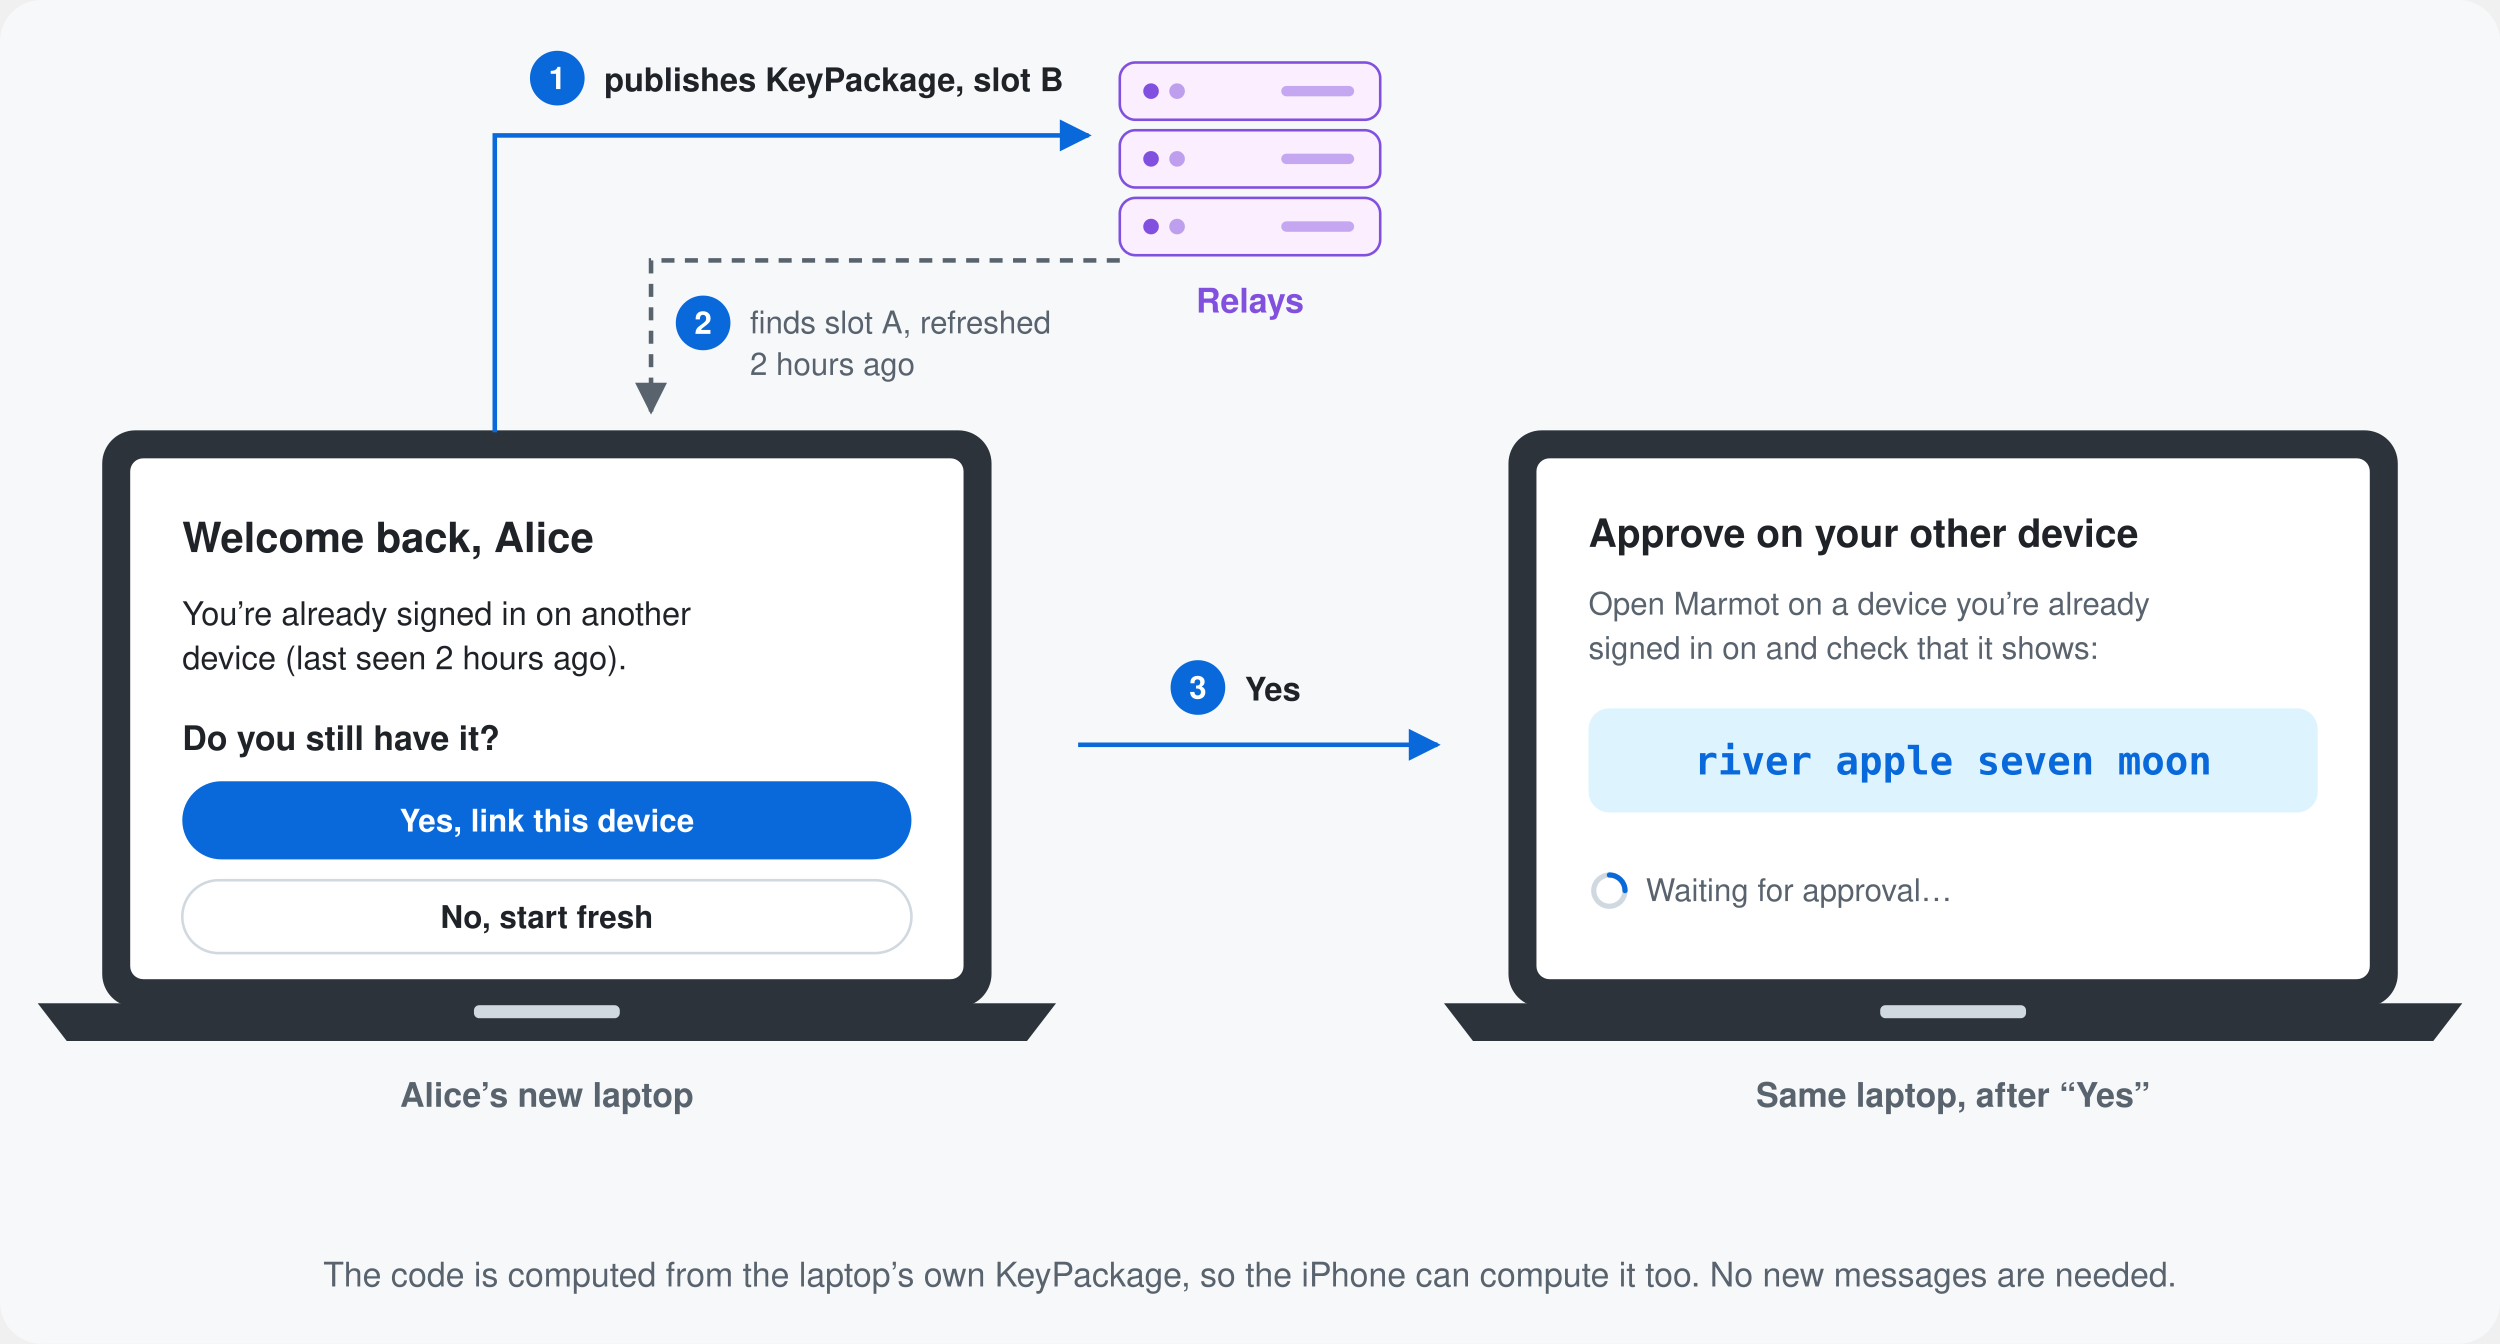
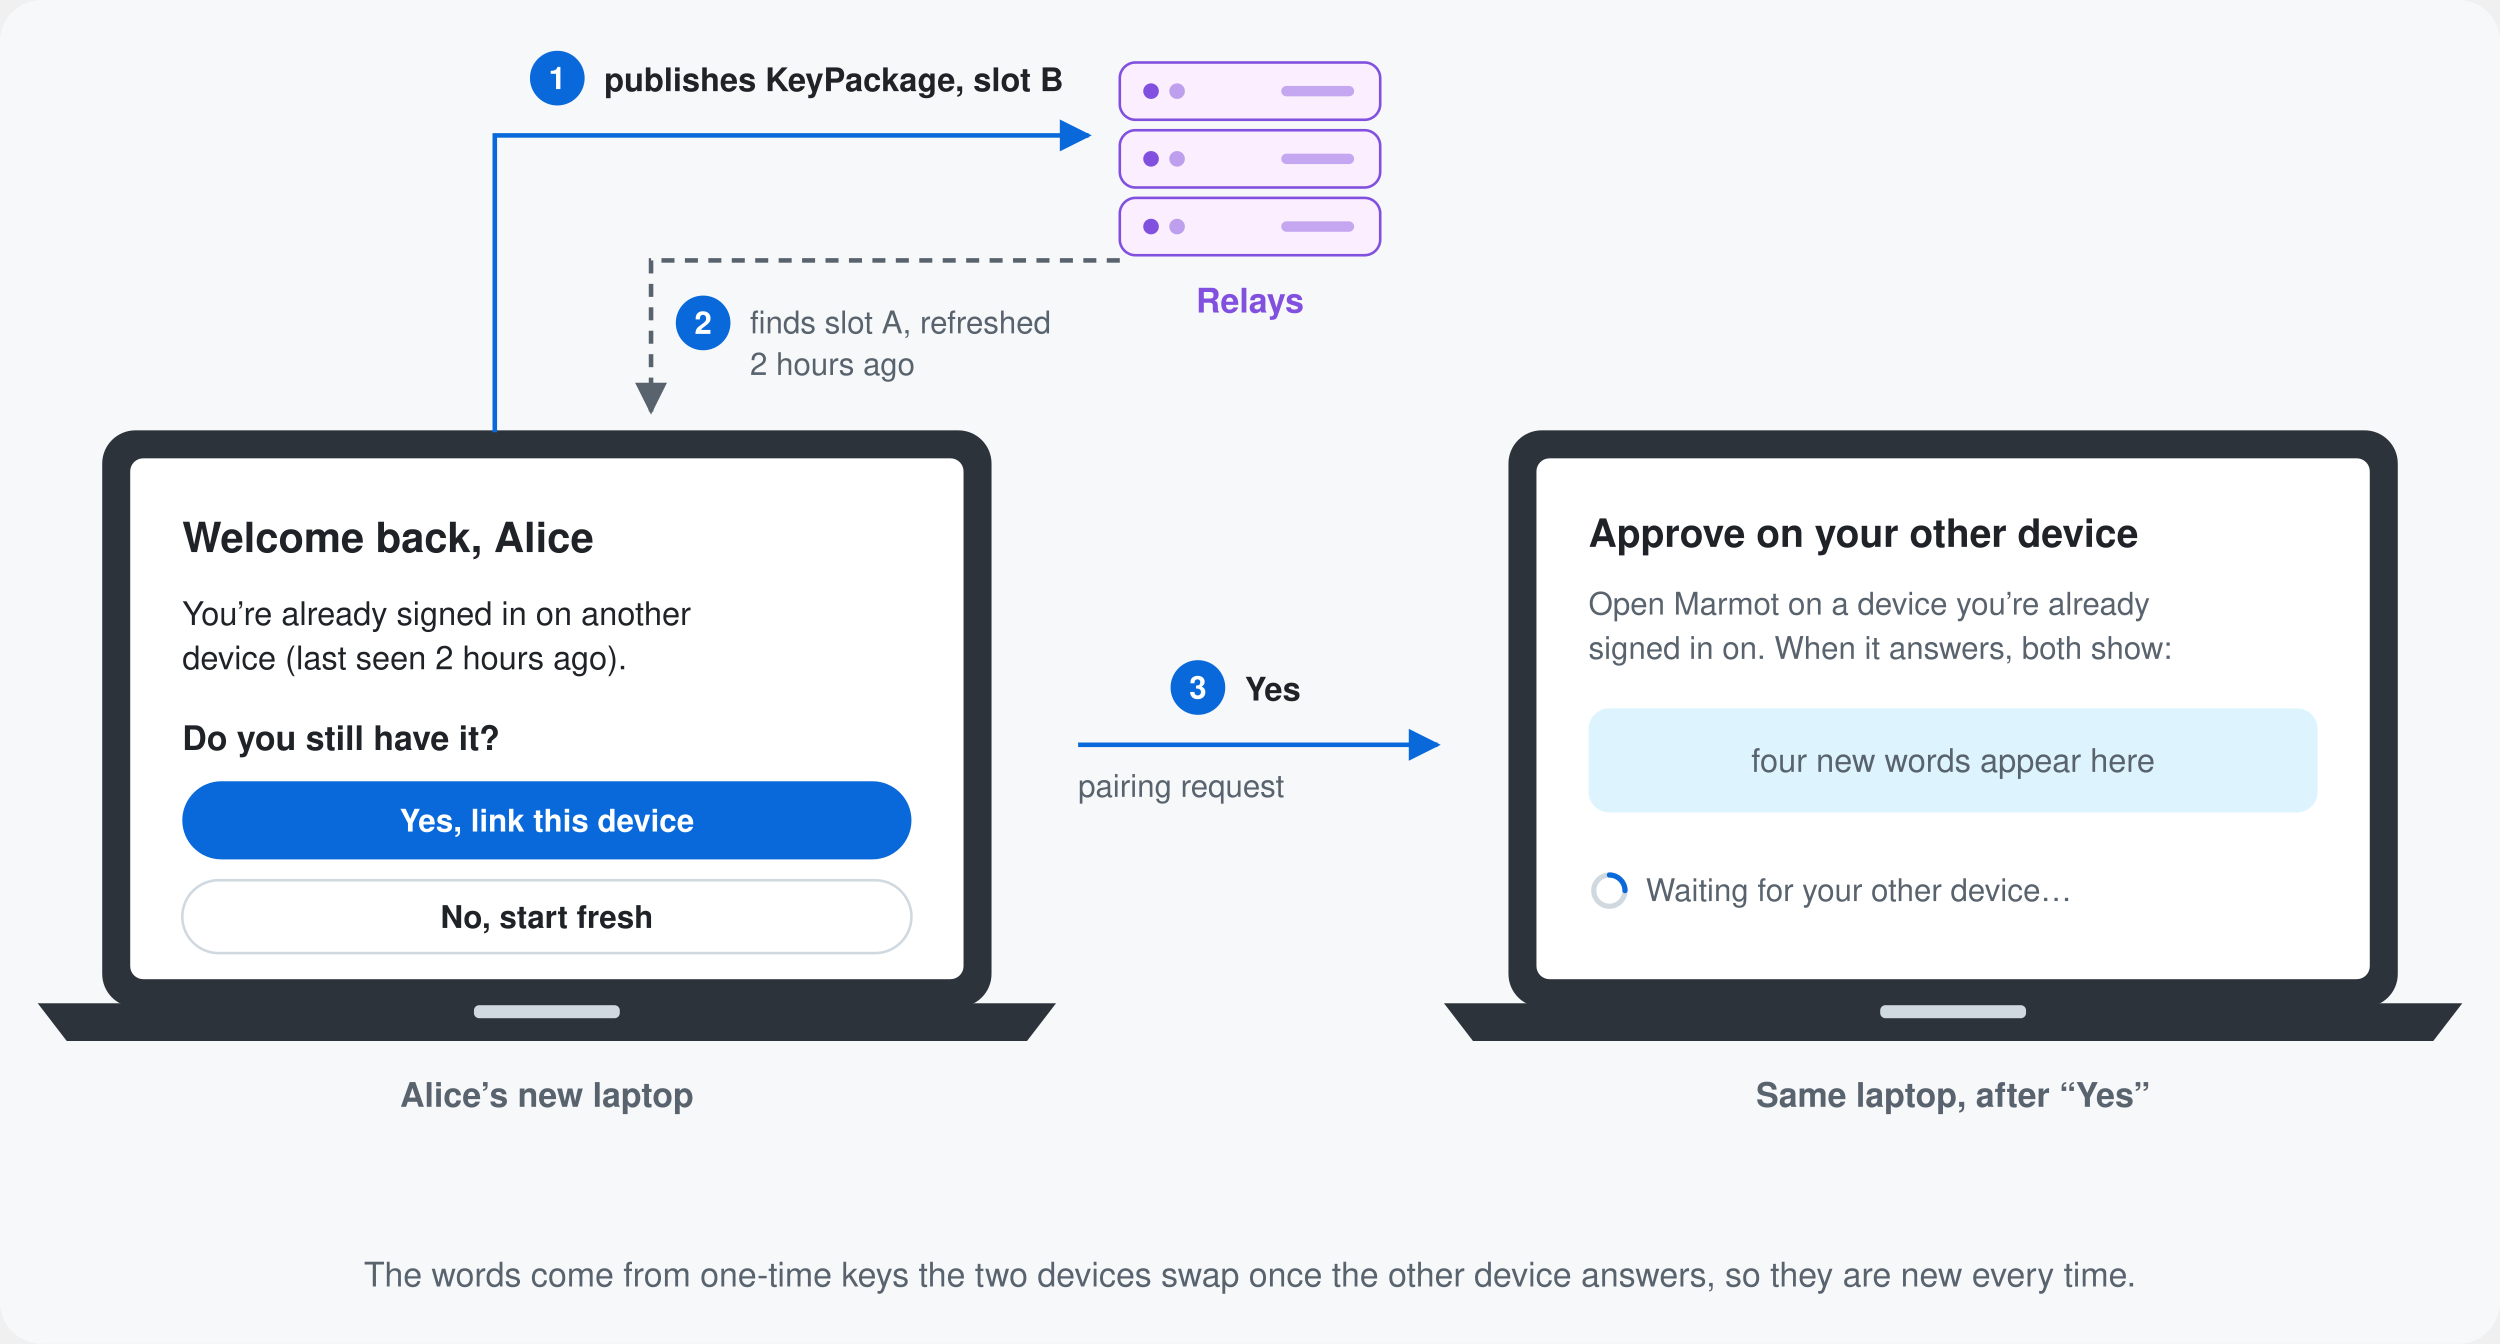
<svg xmlns="http://www.w3.org/2000/svg" viewBox="0 0 960 516" width="960" height="516" role="img" aria-labelledby="title desc">
  <style>
text{font-family:-apple-system, BlinkMacSystemFont, 'Segoe UI', Helvetica, Arial, sans-serif} .mono{font-family:ui-monospace, SFMono-Regular, Menlo, Consolas, monospace}
.bg{fill:#f6f8fa}
.t{fill:#1f2328} .m{fill:#59636e} .a{fill:#0969da} .d{fill:#cf222e}
.g{fill:#1a7f37} .y{fill:#9a6700} .r{fill:#8250df} .f{fill:#afb8c1}
.frame{fill:#2d333b;stroke:#2d333b} .scr{fill:#ffffff}
.card{fill:#f6f8fa;stroke:#d1d9e0} .cardf{fill:#ffffff;stroke:#d1d9e0}
.ln{fill:none;stroke:#d1d9e0} .lnf{fill:#d1d9e0}
.btn{fill:#0969da} .btn2{fill:#ffffff;stroke:#d1d9e0} .btnd{fill:#ffffff;stroke:#cf222e}
.ta{fill:#ddf4ff} .td{fill:#ffebe9} .tg{fill:#dafbe1} .ty{fill:#fff8c5} .tr{fill:#fbefff}
.sa{stroke:#0969da} .sd{stroke:#cf222e} .sg{stroke:#1a7f37} .sy{stroke:#9a6700}
.sr{stroke:#8250df} .sm{stroke:#59636e} .sf{stroke:#afb8c1} .sl{stroke:#d1d9e0}
.arr{fill:none;stroke-width:1.75} .dash{stroke-dasharray:5 4}
.grp{fill:#ddf4ff;stroke:#0969da;stroke-dasharray:6 4;fill-opacity:.45}
.grpx{fill:none;stroke:#afb8c1;stroke-dasharray:6 4}
@media (prefers-color-scheme: dark){
.bg{fill:#151b23}
.t{fill:#e6edf3} .m{fill:#9198a1} .a{fill:#4493f8} .d{fill:#f85149}
.g{fill:#3fb950} .y{fill:#d29922} .r{fill:#ab7df8} .f{fill:#484f58}
.frame{fill:#2f3742;stroke:#4a535e} .scr{fill:#0d1117}
.card{fill:#151b23;stroke:#3d444d} .cardf{fill:#0d1117;stroke:#3d444d}
.ln{fill:none;stroke:#3d444d} .lnf{fill:#3d444d}
.btn{fill:#1f6feb} .btn2{fill:#0d1117;stroke:#3d444d} .btnd{fill:#0d1117;stroke:#f85149}
.ta{fill:#12294a} .td{fill:#3c1618} .tg{fill:#12261e} .ty{fill:#2e2610} .tr{fill:#2a1d45}
.sa{stroke:#4493f8} .sd{stroke:#f85149} .sg{stroke:#3fb950} .sy{stroke:#d29922}
.sr{stroke:#ab7df8} .sm{stroke:#9198a1} .sf{stroke:#484f58} .sl{stroke:#3d444d}
.arr{fill:none;stroke-width:1.75} .dash{stroke-dasharray:5 4}
.grp{fill:#12294a;stroke:#4493f8;stroke-dasharray:6 4;fill-opacity:.45}
.grpx{fill:none;stroke:#484f58;stroke-dasharray:6 4}
}
</style>
  <defs>
    <marker id="ha" viewBox="0 0 10 10" refX="9" refY="5" markerWidth="7" markerHeight="7" orient="auto-start-reverse">
      <path d="M0,0 L10,5 L0,10 z" class="a" />
    </marker>
    <marker id="hm" viewBox="0 0 10 10" refX="9" refY="5" markerWidth="7" markerHeight="7" orient="auto-start-reverse">
      <path d="M0,0 L10,5 L0,10 z" class="m" />
    </marker>
    <marker id="hd" viewBox="0 0 10 10" refX="9" refY="5" markerWidth="7" markerHeight="7" orient="auto-start-reverse">
      <path d="M0,0 L10,5 L0,10 z" class="d" />
    </marker>
    <marker id="hr" viewBox="0 0 10 10" refX="9" refY="5" markerWidth="7" markerHeight="7" orient="auto-start-reverse">
      <path d="M0,0 L10,5 L0,10 z" class="r" />
    </marker>
    <marker id="hg" viewBox="0 0 10 10" refX="9" refY="5" markerWidth="7" markerHeight="7" orient="auto-start-reverse">
      <path d="M0,0 L10,5 L0,10 z" class="g" />
    </marker>
    <marker id="hf" viewBox="0 0 10 10" refX="9" refY="5" markerWidth="7" markerHeight="7" orient="auto-start-reverse">
      <path d="M0,0 L10,5 L0,10 z" class="f" />
    </marker>
  </defs>
  <rect class="bg" x="0" y="0" width="960" height="516" rx="16" />
  <g transform="translate(40,166)">
    <rect x="0" y="0" width="340" height="220" rx="12" class="frame" stroke-width="1.5" />
    <rect x="10" y="10" width="320" height="200" rx="5" class="scr" />
    <g transform="translate(10,10)">
      <text x="20" y="36" class="t" font-size="16" font-weight="700">Welcome back, Alice</text>
      <text x="20" y="64" class="t" font-size="12.5">You’re already signed in on another</text>
      <text x="20" y="81" class="t" font-size="12.5">device (last seen 2 hours ago).</text>
      <text x="20" y="112" class="t" font-size="13" font-weight="700">Do you still have it?</text>
      <rect x="20" y="124" width="280" height="30" rx="15.0" class="btn" />
      <text x="160.0" y="143.32" font-size="12" font-weight="600" text-anchor="middle" class="" fill="#ffffff">Yes, link this device</text>
      <rect x="20" y="162" width="280" height="28" rx="14.0" class="btn2" />
      <text x="160.0" y="180.32" font-size="12" font-weight="600" text-anchor="middle" class="t">No, start fresh</text>
    </g>
    <path d="M-24,220 H364 l-10,13 H-14 z" class="frame" stroke-width="1.5" />
    <rect x="142.0" y="220" width="56" height="5" rx="2" class="lnf" />
  </g>
  <text x="210.0" y="425" class="m" font-size="13" font-weight="600" text-anchor="middle">Alice’s new laptop</text>
  <g transform="translate(580,166)">
    <rect x="0" y="0" width="340" height="220" rx="12" class="frame" stroke-width="1.5" />
    <rect x="10" y="10" width="320" height="200" rx="5" class="scr" />
    <g transform="translate(10,10)">
      <text x="20" y="34" class="t" font-size="15" font-weight="700">Approve on your other device</text>
      <text x="20" y="60" class="m" font-size="12">Open Marmot on a device you’re already</text>
-       <text x="20" y="77" class="m" font-size="12">signed in on and check that it shows:</text>
+       <text x="20" y="77" class="m" font-size="12">signed in on. When it answers, both show:</text>
      <rect x="20" y="96" width="280" height="40" rx="8" class="ta" />
-       <text x="160.0" y="121.4" class="a mono" font-size="15" font-weight="600" text-anchor="middle">river  apple  seven  moon</text>
+       <text x="160.0" y="120.4" class="m" font-size="12.5" text-anchor="middle">four new words appear here</text>
      <circle cx="28" cy="166" r="6" class="sl" fill="none" stroke-width="2" />
      <path d="M28,160 a6,6 0 0 1 6,6" class="sa" fill="none" stroke-width="2" stroke-linecap="round" />
-       <text x="42" y="170" class="m" font-size="12">Waiting for approval…</text>
+       <text x="42" y="170" class="m" font-size="12">Waiting for your other device…</text>
    </g>
    <path d="M-24,220 H364 l-10,13 H-14 z" class="frame" stroke-width="1.5" />
    <rect x="142.0" y="220" width="56" height="5" rx="2" class="lnf" />
  </g>
  <text x="750.0" y="425" class="m" font-size="13" font-weight="600" text-anchor="middle">Same laptop, after “Yes”</text>
  <rect x="430" y="24" width="100" height="22" rx="6" class="tr" stroke-width="1.2" />
  <rect x="430" y="24" width="100" height="22" rx="6" class="sr" fill="none" />
  <circle cx="442" cy="35" r="3" class="r" />
  <circle cx="452" cy="35" r="3" class="r" fill-opacity=".5" />
  <rect x="492" y="33" width="28" height="4" rx="2" class="r" fill-opacity=".45" />
  <rect x="430" y="50" width="100" height="22" rx="6" class="tr" stroke-width="1.2" />
  <rect x="430" y="50" width="100" height="22" rx="6" class="sr" fill="none" />
  <circle cx="442" cy="61" r="3" class="r" />
  <circle cx="452" cy="61" r="3" class="r" fill-opacity=".5" />
  <rect x="492" y="59" width="28" height="4" rx="2" class="r" fill-opacity=".45" />
  <rect x="430" y="76" width="100" height="22" rx="6" class="tr" stroke-width="1.2" />
  <rect x="430" y="76" width="100" height="22" rx="6" class="sr" fill="none" />
  <circle cx="442" cy="87" r="3" class="r" />
  <circle cx="452" cy="87" r="3" class="r" fill-opacity=".5" />
  <rect x="492" y="85" width="28" height="4" rx="2" class="r" fill-opacity=".45" />
  <text x="480.0" y="120" class="r" font-size="13" font-weight="700" text-anchor="middle">Relays</text>
  <path d="M190,166 V52 H418" class="arr sa" marker-end="url(#ha)" />
  <circle cx="214" cy="30" r="10.5" class="a" />
  <text x="214" y="34.2" font-size="12" font-weight="700" text-anchor="middle" fill="#ffffff">1</text>
  <text x="232" y="35" class="t" font-size="12.5" font-weight="600">publishes KeyPackage, slot B</text>
  <path d="M430,100 H250 V158" class="arr sm dash" marker-end="url(#hm)" />
  <circle cx="270" cy="124" r="10.5" class="a" />
  <text x="270" y="128.2" font-size="12" font-weight="700" text-anchor="middle" fill="#ffffff">2</text>
  <text x="288" y="128" class="m" font-size="12">finds slot A, refreshed</text>
  <text x="288" y="144" class="m" font-size="12">2 hours ago</text>
  <path d="M414,286 H552" class="arr sa" marker-end="url(#ha)" />
  <circle cx="460" cy="264" r="10.5" class="a" />
  <text x="460" y="268.2" font-size="12" font-weight="700" text-anchor="middle" fill="#ffffff">3</text>
  <text x="478" y="269" class="t" font-size="12.5" font-weight="600">Yes</text>
-   <text x="480" y="494" class="m" font-size="13" text-anchor="middle">The code is computed from the laptop’s own KeyPackage, so the iPhone can compute it too. No new messages are needed.</text>
+   <text x="414" y="306" class="m" font-size="12">pairing request</text>
+   <text x="480" y="494" class="m" font-size="13" text-anchor="middle">The words come from one-time keys the two devices swap once the other device answers, so they are new every time.</text>
</svg>
